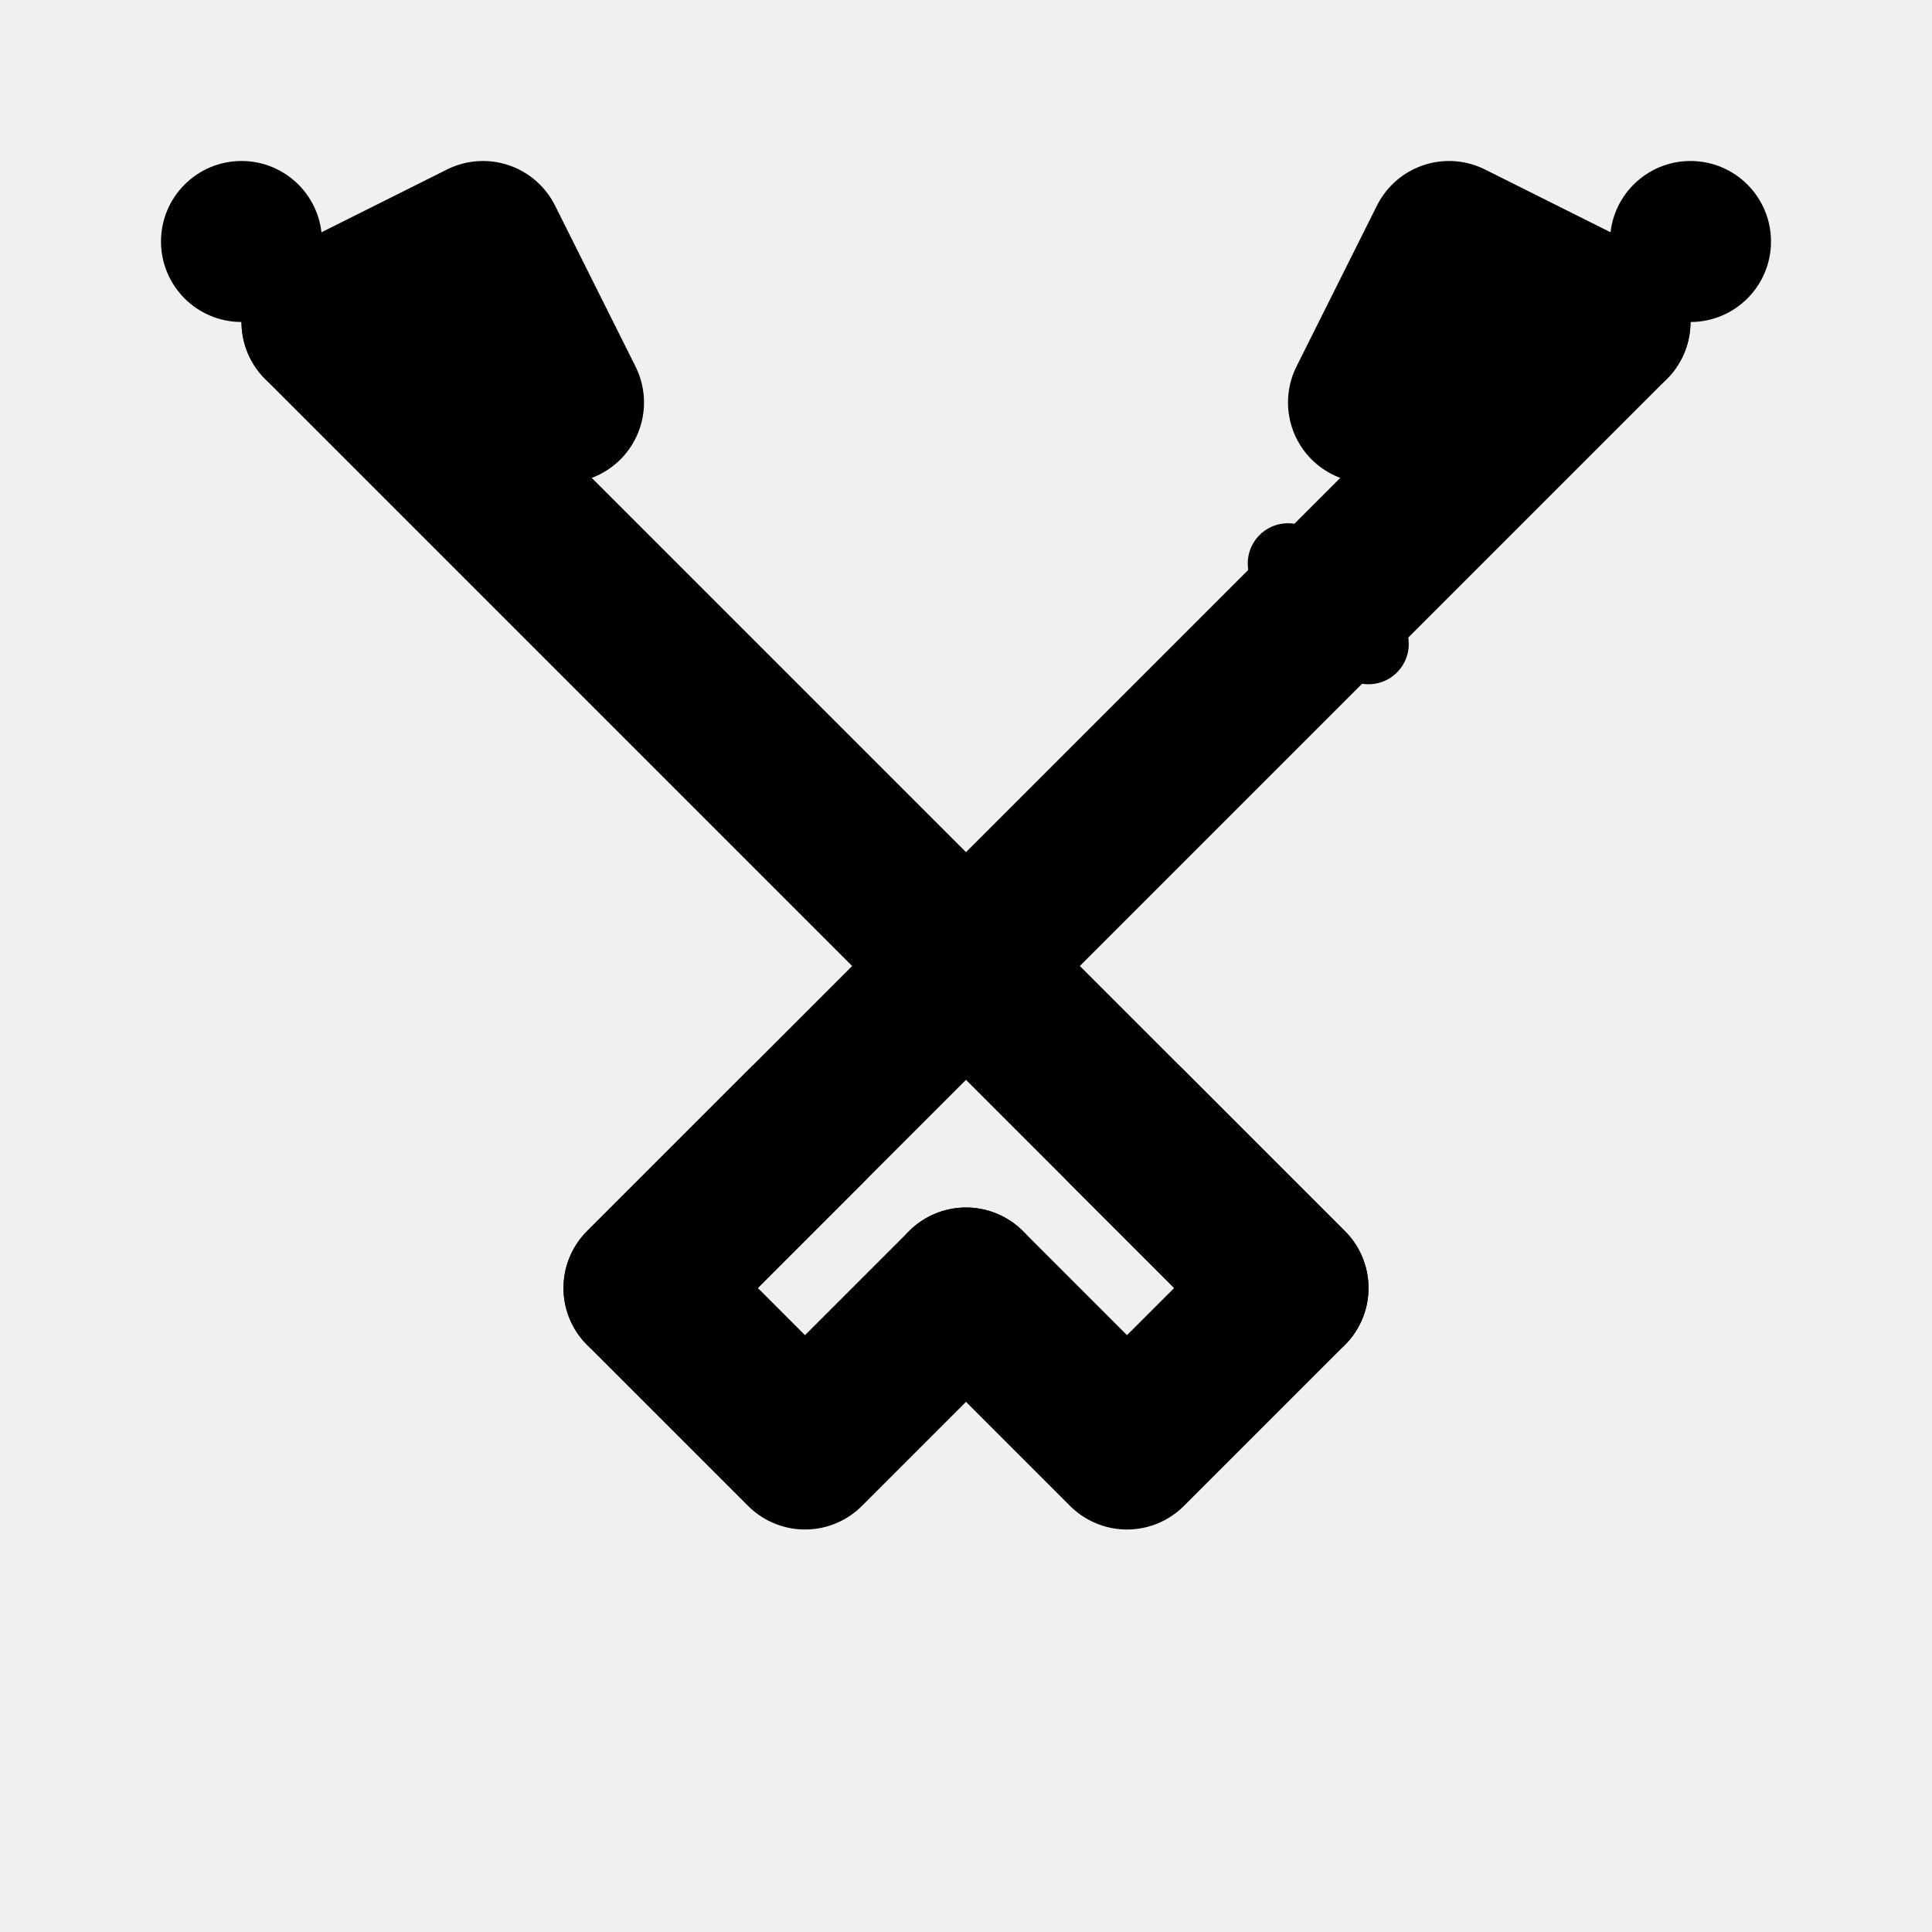
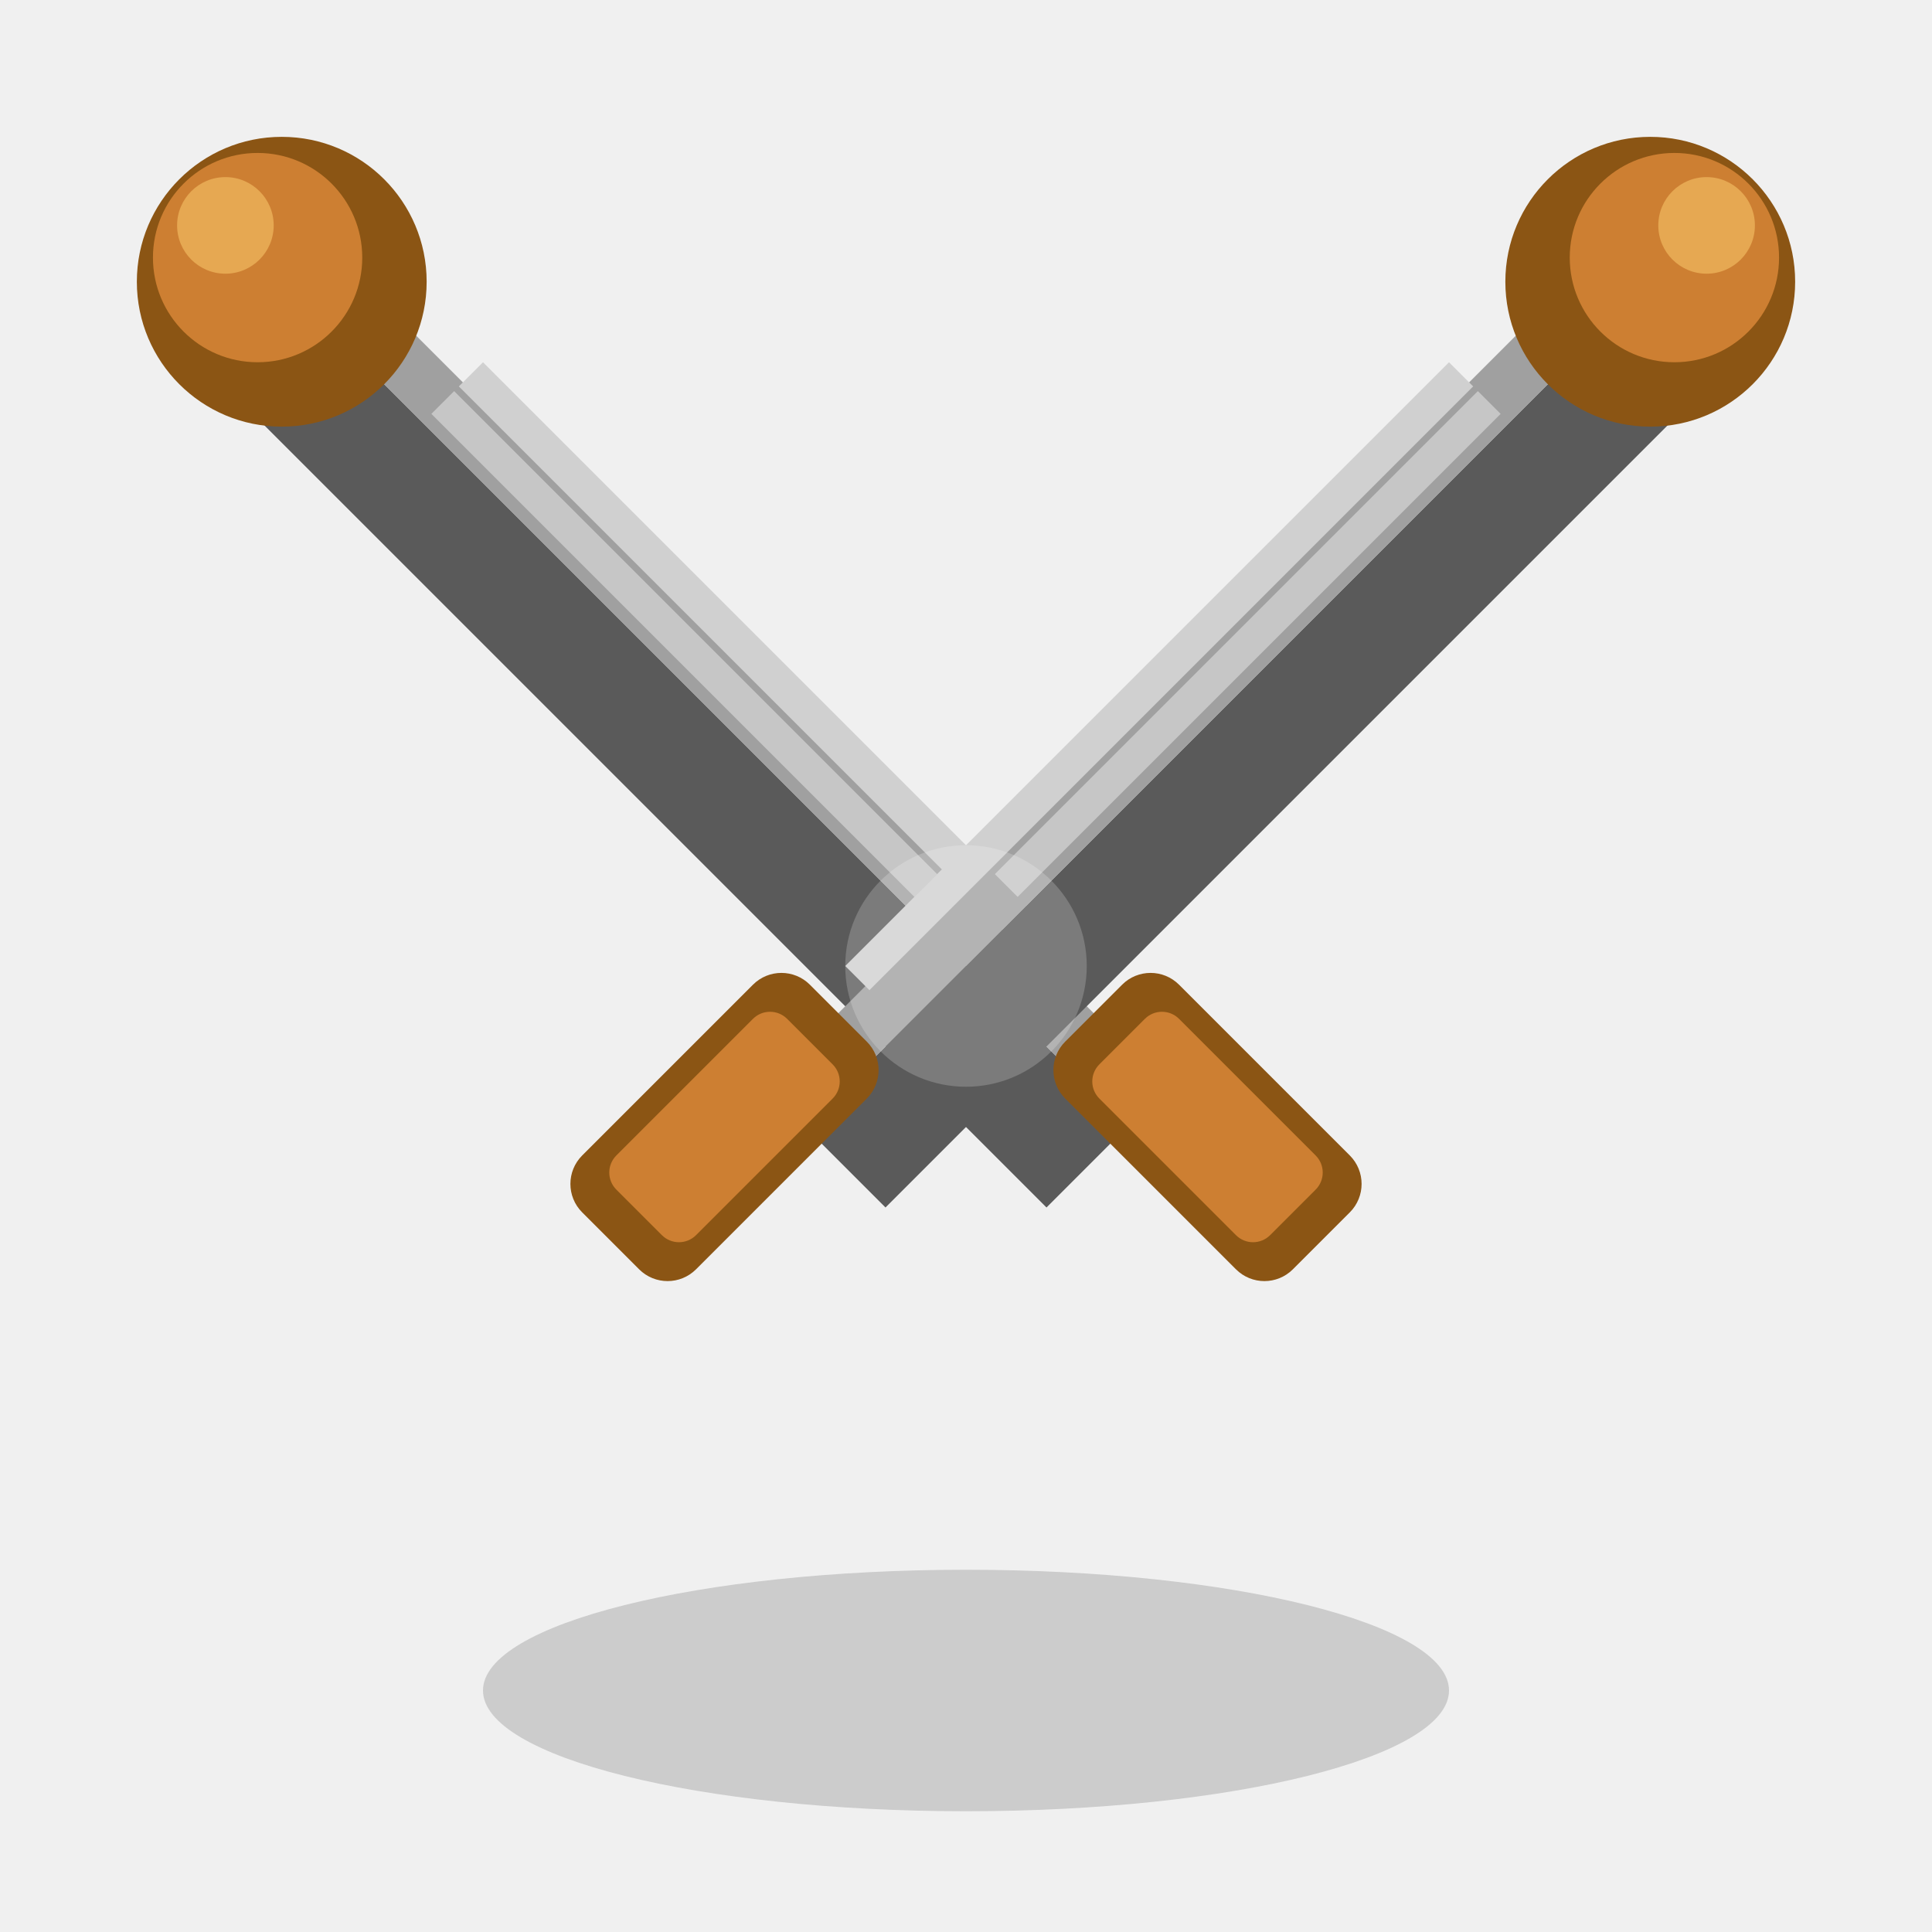
- <svg xmlns="http://www.w3.org/2000/svg" viewBox="0 0 24 24" fill="none">
-   <style>
-     .stroke { stroke: currentColor; stroke-width: 2; stroke-linecap: round; stroke-linejoin: round; fill: none; }
-     .metallic { fill: currentColor; fill-opacity: 0.15; }
-   </style>
-   <path class="stroke metallic" d="M4 4l12 12" />
-   <path class="stroke" d="M4 4l2-1 1 2" />
-   <path class="stroke" d="M14 14l2 2-2 2-2-2" />
-   <path class="stroke metallic" d="M20 4L8 16" />
-   <path class="stroke" d="M20 4l-2-1-1 2" />
-   <path class="stroke" d="M10 14l-2 2 2 2 2-2" />
-   <path class="stroke" d="M7 7l1 1M16 7l1 1" style="stroke-width: 1;" />
-   <circle cx="3" cy="3" r="1" fill="currentColor" />
-   <circle cx="21" cy="3" r="1" fill="currentColor" />
+ <svg xmlns="http://www.w3.org/2000/svg" viewBox="0 0 24 24">
+   <ellipse cx="12" cy="21" rx="6" ry="1.5" fill="#3a3a3a" opacity="0.2" />
+   <path d="M4 4l10 10-1 1-10-10z" fill="#5a5a5a" />
+   <path d="M5 4l9 9-.5.5-9-9z" fill="#a0a0a0" />
+   <path d="M6 4.5l7.5 7.5-.3.3-7.5-7.5z" fill="#d0d0d0" />
+   <rect x="13" y="13" width="4" height="2" rx="0.5" transform="rotate(45 15 14)" fill="#8b5514" />
+   <rect x="13.5" y="13.3" width="3" height="1.4" rx="0.3" transform="rotate(45 15 14)" fill="#cd7f32" />
+   <circle cx="3.5" cy="3.5" r="1.8" fill="#8b5514" />
+   <circle cx="3.2" cy="3.2" r="1.3" fill="#cd7f32" />
+   <circle cx="2.8" cy="2.8" r="0.6" fill="#e6a852" />
+   <path d="M20 4l-10 10 1 1 10-10z" fill="#5a5a5a" />
+   <path d="M19 4l-9 9 .5.5 9-9z" fill="#a0a0a0" />
+   <path d="M18 4.5l-7.5 7.5 .3.3 7.5-7.5z" fill="#d0d0d0" />
+   <rect x="7" y="13" width="4" height="2" rx="0.5" transform="rotate(-45 9 14)" fill="#8b5514" />
+   <rect x="7.5" y="13.3" width="3" height="1.4" rx="0.3" transform="rotate(-45 9 14)" fill="#cd7f32" />
+   <circle cx="20.5" cy="3.5" r="1.8" fill="#8b5514" />
+   <circle cx="20.8" cy="3.2" r="1.3" fill="#cd7f32" />
+   <circle cx="21.2" cy="2.8" r="0.6" fill="#e6a852" />
+   <circle cx="12" cy="12" r="1.5" fill="#ffffff" opacity="0.2" />
+   <path d="M5.5 5l6 6" fill="none" stroke="#ffffff" stroke-width="0.4" opacity="0.4" />
+   <path d="M18.5 5l-6 6" fill="none" stroke="#ffffff" stroke-width="0.4" opacity="0.4" />
</svg>
